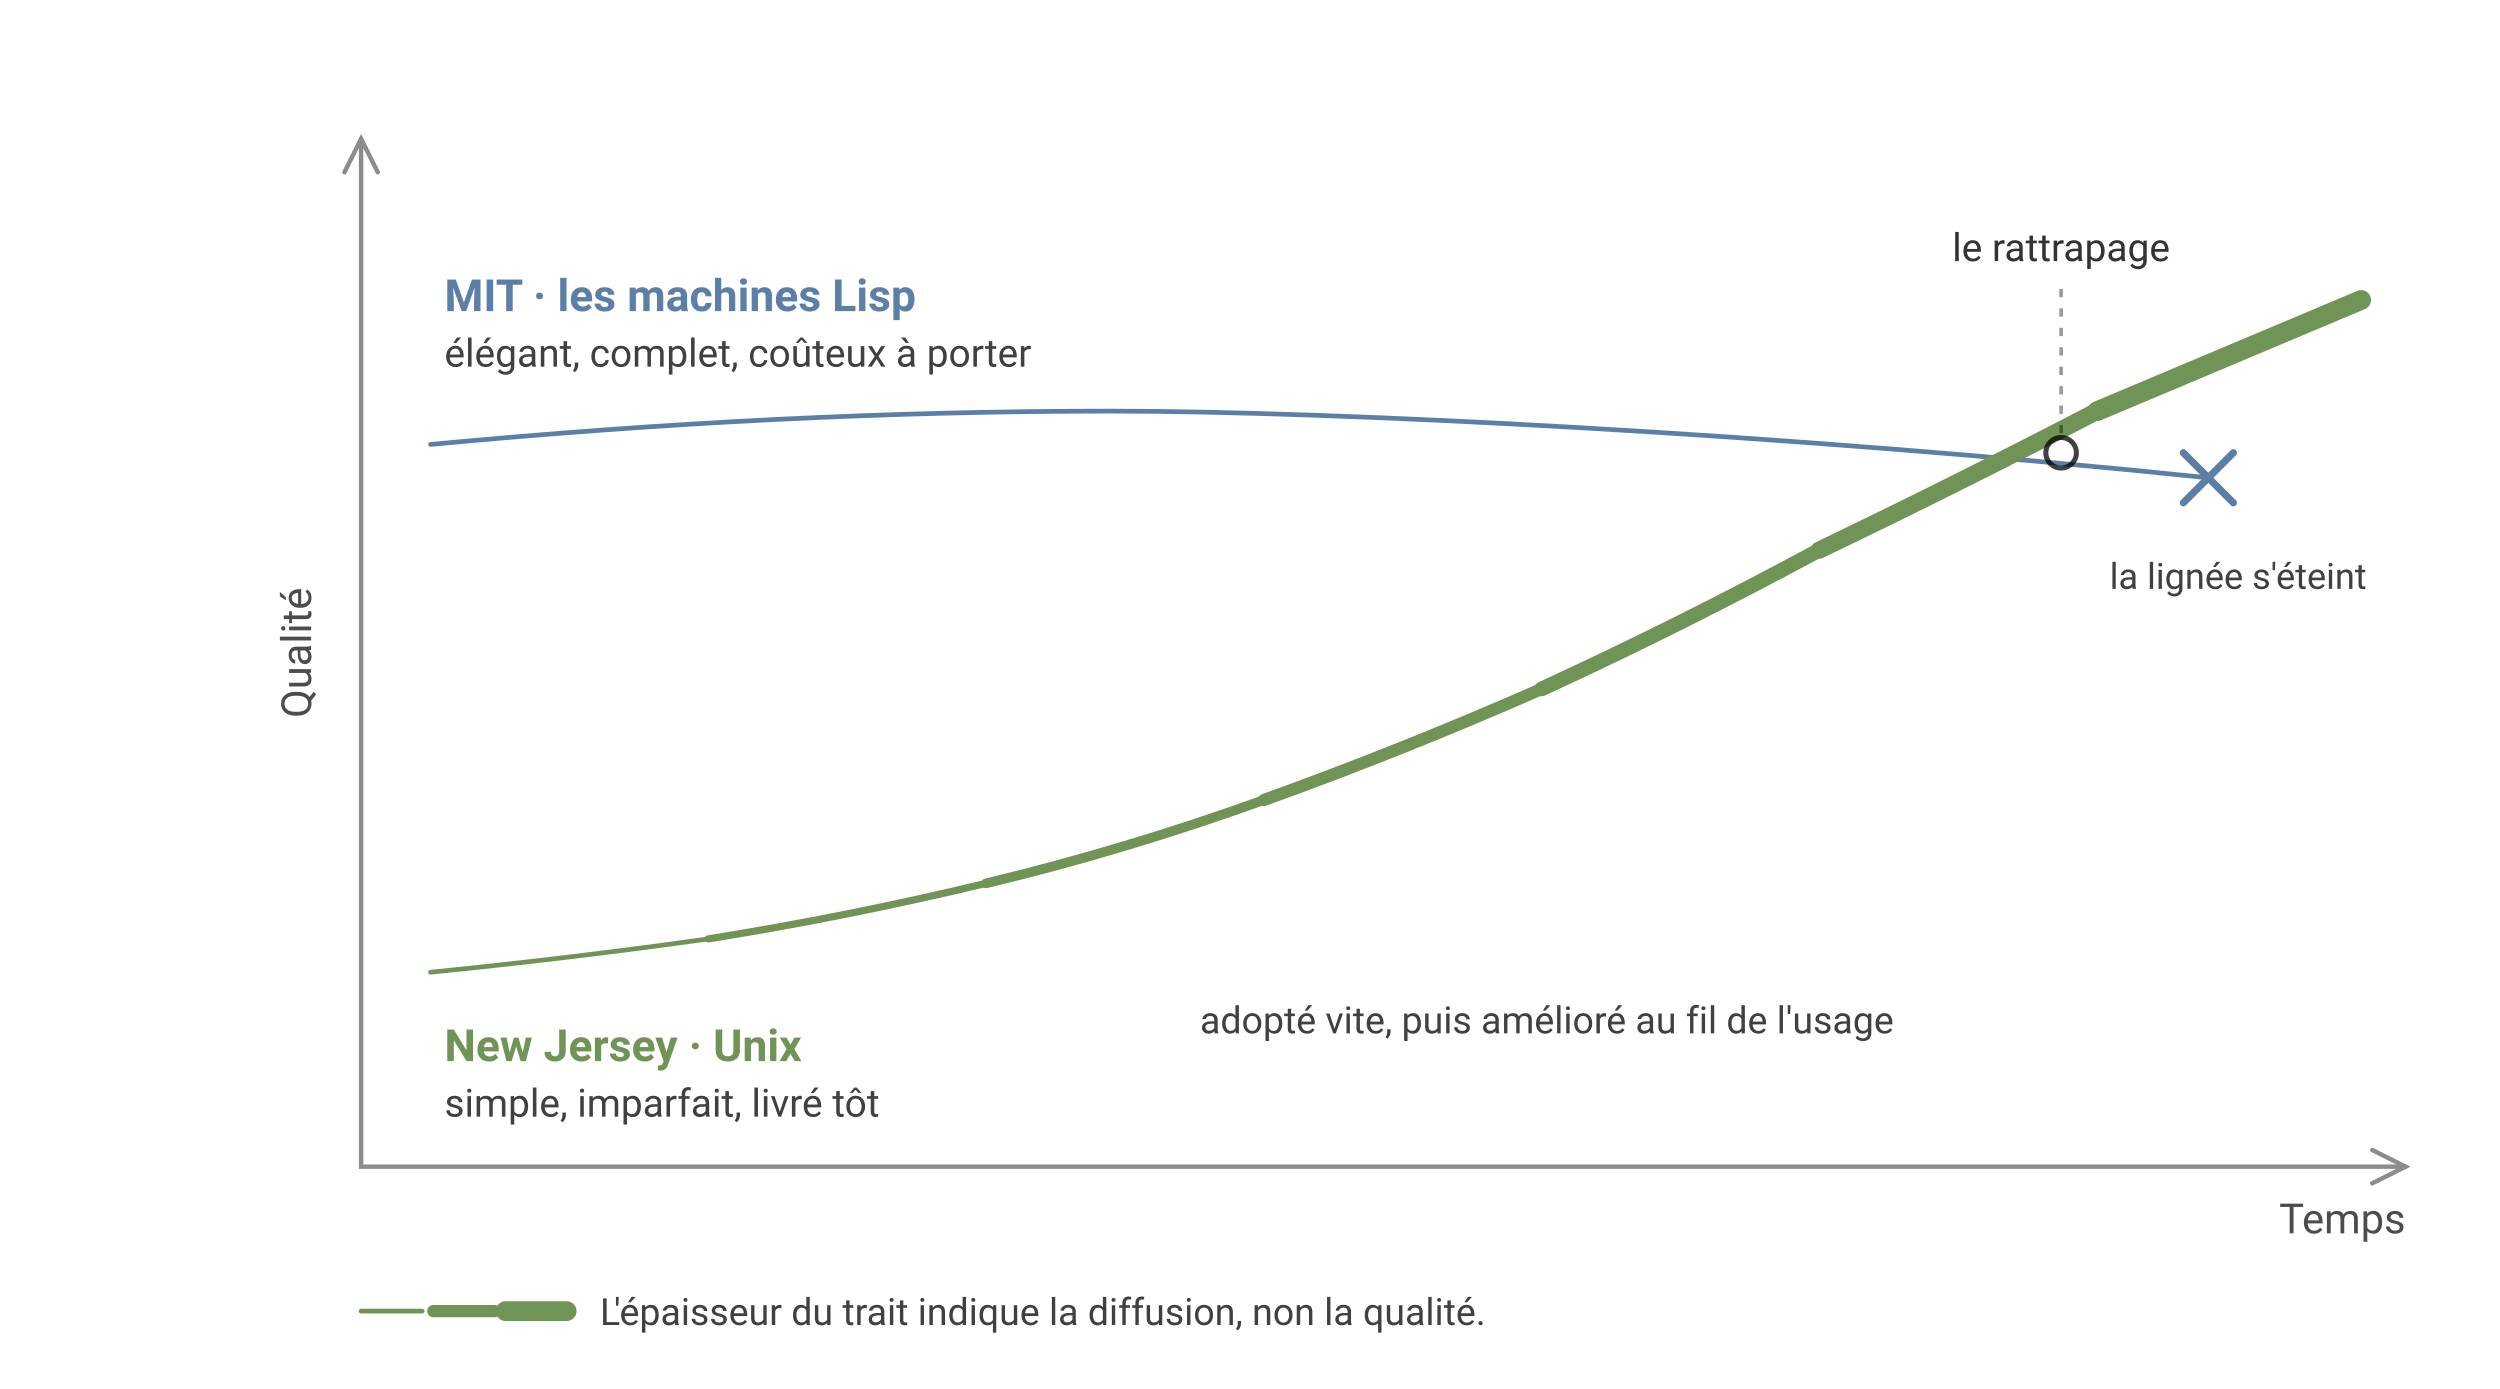
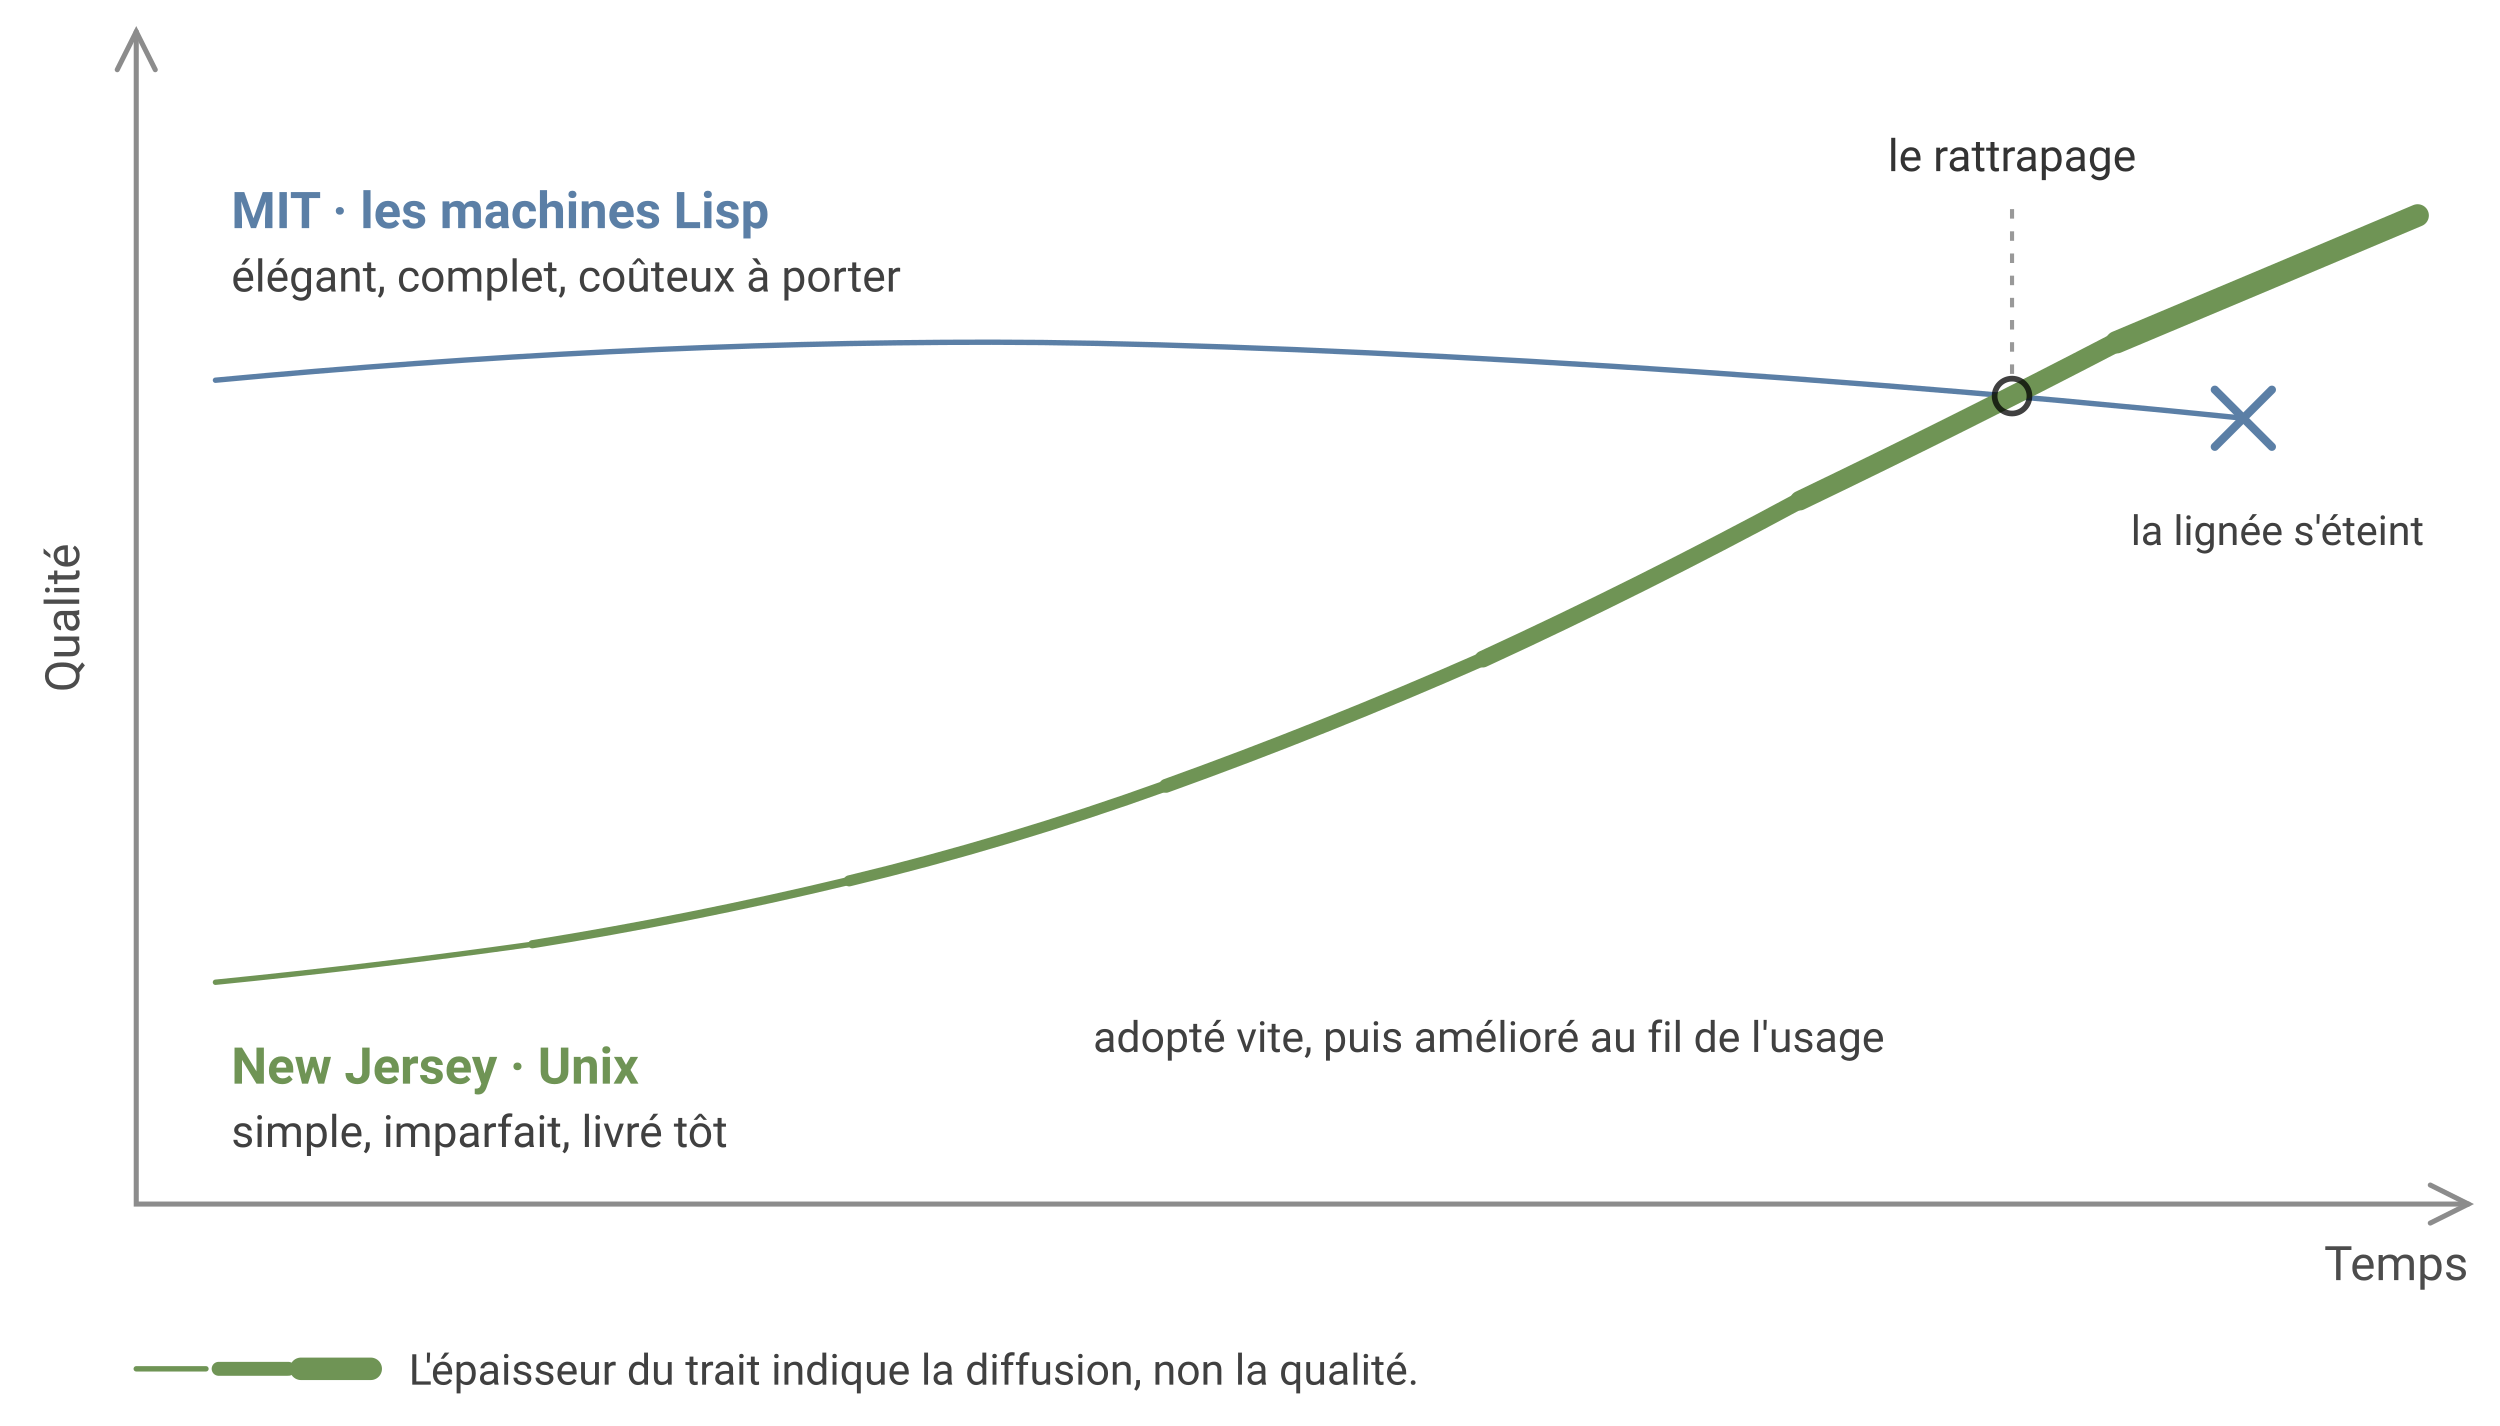
- <svg xmlns="http://www.w3.org/2000/svg" viewBox="0 0 900 500" class="fig-svg" role="img" aria-label="Graphique opposant deux trajectoires dans le temps. L'approche MIT, issue du monde Lisp, part d'une qualité élevée mais son trait reste fin, signe d'une diffusion qui ne vient jamais, et s'interrompt par une croix marquant la disparition des machines Lisp. L'approche New Jersey, celle d'Unix, part d'une qualité bien plus basse mais son trait s'épaissit à mesure qu'elle se diffuse, elle progresse par améliorations successives, rattrape puis dépasse la première.">
+ <svg xmlns="http://www.w3.org/2000/svg" viewBox="87 40 789 450" class="fig-svg" role="img" aria-label="Graphique opposant deux trajectoires dans le temps. L'approche MIT, issue du monde Lisp, part d'une qualité élevée mais son trait reste fin, signe d'une diffusion qui ne vient jamais, et s'interrompt par une croix marquant la disparition des machines Lisp. L'approche New Jersey, celle d'Unix, part d'une qualité bien plus basse mais son trait s'épaissit à mesure qu'elle se diffuse, elle progresse par améliorations successives, rattrape puis dépasse la première.">
  <g font-family="system-ui, -apple-system, 'Segoe UI', Roboto, sans-serif" fill="currentColor">
    <g stroke="currentColor" stroke-width="1.6" fill="none" opacity="0.45" stroke-linecap="round">
      <path d="M130 50 V 420 H 866" />
      <path d="M124 62 L 130 50 L 136 62" />
      <path d="M854 414 L 866 420 L 854 426" />
    </g>
    <text x="112" y="235" font-size="15" text-anchor="middle" opacity="0.7" transform="rotate(-90 112 235)">Qualité</text>
    <text x="866" y="444" font-size="15" text-anchor="end" opacity="0.7">Temps</text>
    <g style="color: var(--a1, #5b7fa6)">
      <g stroke="currentColor" fill="none" stroke-width="1.7" stroke-linecap="round">
        <path d="M155 160 C 240 152, 320 148, 400 148 S 640 156, 795 172" />
      </g>
      <g stroke="currentColor" stroke-width="2.6" stroke-linecap="round">
        <path d="M786 163 L 804 181" />
        <path d="M804 163 L 786 181" />
      </g>
      <text x="160" y="112" font-size="16" font-weight="600" fill="currentColor">MIT · les machines Lisp</text>
    </g>
    <text x="160" y="132" font-size="14" opacity="0.75">élégant, complet, coûteux à porter</text>
    <text x="852" y="212" font-size="13" text-anchor="end" opacity="0.75">la lignée s'éteint</text>
    <g style="color: var(--a2, #6f9455)" stroke="currentColor" fill="none" stroke-linecap="round">
      <path d="M155 350 Q 205 345, 255 338" stroke-width="1.7" />
      <path d="M255 338 Q 305 330, 355 318" stroke-width="2.6" />
      <path d="M355 318 Q 405 306, 455 288" stroke-width="3.5" />
      <path d="M455 288 Q 505 270, 555 248" stroke-width="4.4" />
      <path d="M555 248 Q 605 225, 655 198" stroke-width="5.3" />
      <path d="M655 198 Q 705 174, 755 148" stroke-width="6.2" />
      <path d="M755 148 Q 805 127, 850 108" stroke-width="7.1" />
    </g>
    <g style="color: var(--a2, #6f9455)">
      <text x="160" y="382" font-size="16" font-weight="600" fill="currentColor">New Jersey · Unix</text>
    </g>
    <text x="160" y="402" font-size="14" opacity="0.75">simple, imparfait, livré tôt</text>
    <g stroke="currentColor" fill="none" opacity="0.4" stroke-dasharray="3 4" stroke-width="1.3">
-       <path d="M742 156 V 104" />
+       <path d="M722 158 V 104" />
    </g>
-     <circle cx="742" cy="163" r="5.5" fill="none" stroke="currentColor" stroke-width="1.8" opacity="0.75" />
-     <text x="742" y="94" font-size="14" text-anchor="middle" opacity="0.8">le rattrapage</text>
+     <circle cx="722" cy="165" r="5.5" fill="none" stroke="currentColor" stroke-width="1.8" opacity="0.75" />
+     <text x="722" y="94" font-size="14" text-anchor="middle" opacity="0.8">le rattrapage</text>
    <text x="432" y="372" font-size="13.5" opacity="0.75">adopté vite, puis amélioré au fil de l'usage</text>
    <g transform="translate(130,472)">
      <g style="color: var(--a2, #6f9455)" stroke="currentColor" fill="none" stroke-linecap="round">
        <path d="M0 0 H 22" stroke-width="1.7" />
        <path d="M26 0 H 48" stroke-width="4.4" />
        <path d="M52 0 H 74" stroke-width="7.1" />
      </g>
      <text x="86" y="5" font-size="13.5" opacity="0.75">L'épaisseur du trait indique la diffusion, non la qualité.</text>
    </g>
  </g>
</svg>
